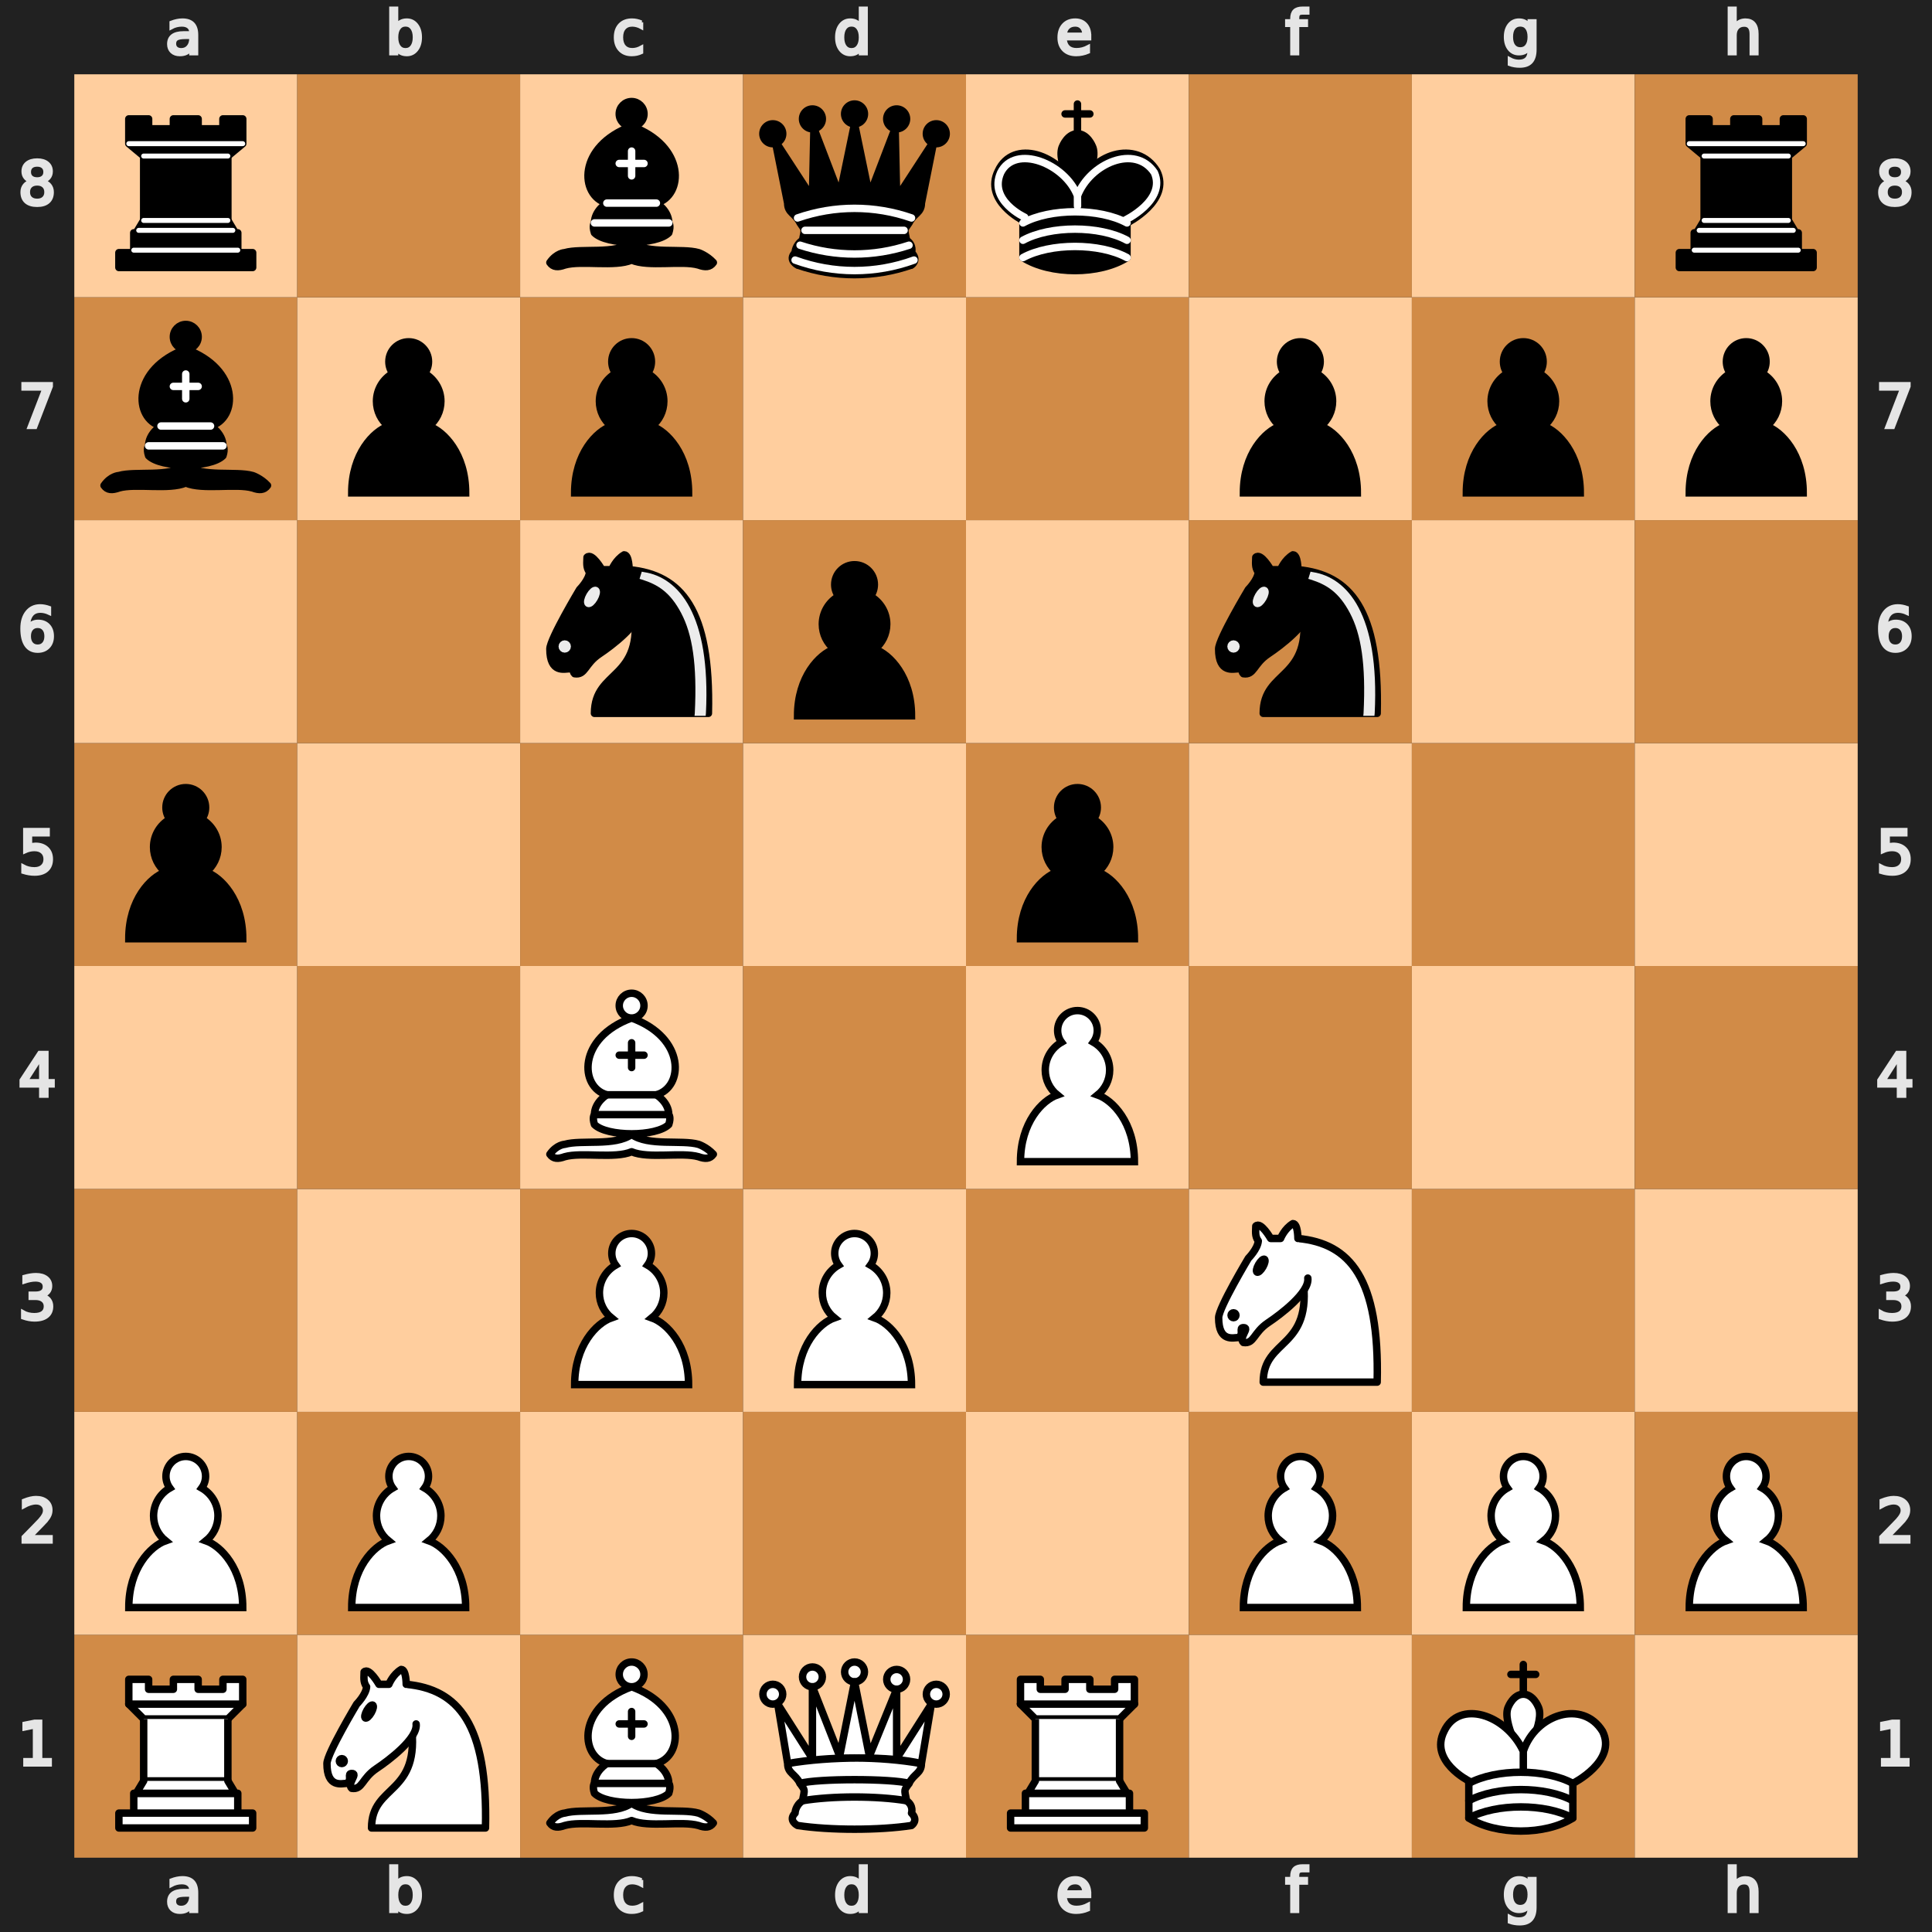
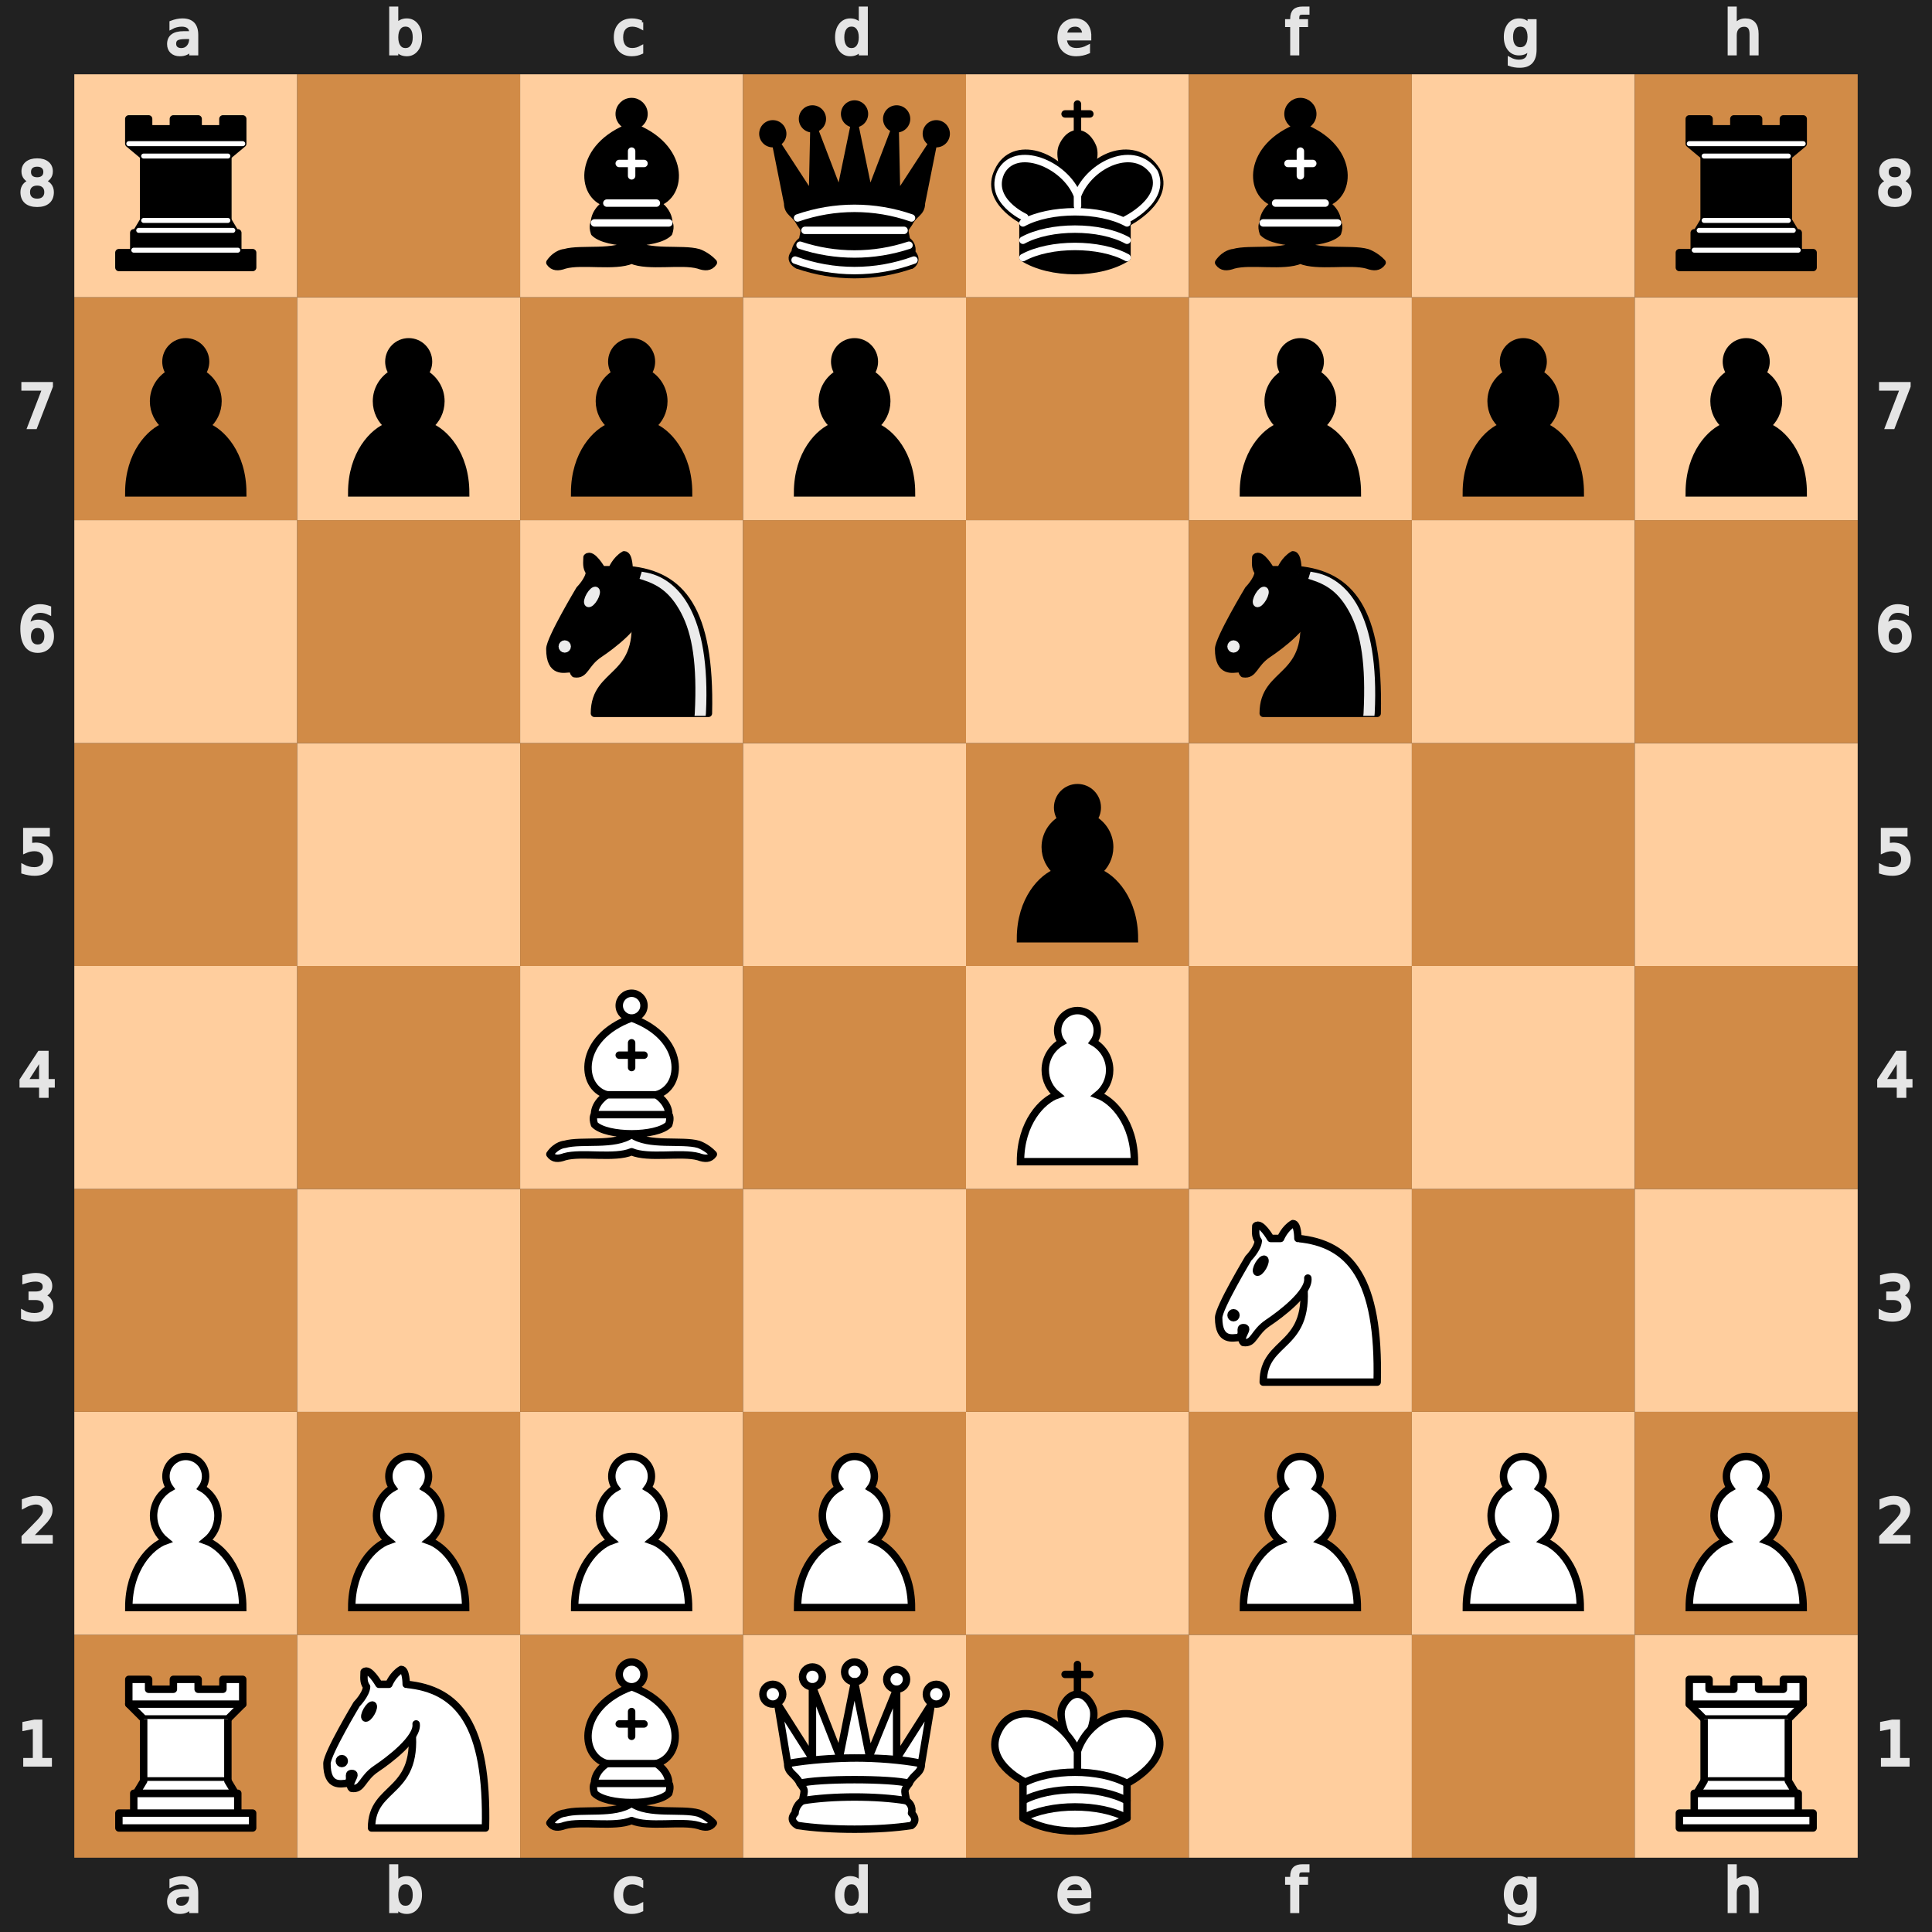
<svg xmlns="http://www.w3.org/2000/svg" xmlns:xlink="http://www.w3.org/1999/xlink" version="1.2" baseProfile="tiny" viewBox="0 0 390 390">
  <defs>
    <g id="white-pawn" class="white pawn">
      <path d="M22.5 9c-2.21 0-4 1.79-4 4 0 .89.29 1.71.78 2.38C17.33 16.5 16 18.59 16 21c0 2.03.94 3.84 2.41 5.03-3 1.06-7.41 5.55-7.41 13.47h23c0-7.92-4.41-12.41-7.41-13.47 1.47-1.19 2.41-3 2.41-5.03 0-2.41-1.33-4.5-3.28-5.62.49-.67.78-1.49.78-2.38 0-2.21-1.79-4-4-4z" fill="#fff" stroke="#000" stroke-width="1.5" stroke-linecap="round" />
    </g>
    <g id="white-knight" class="white knight" fill="none" fill-rule="evenodd" stroke="#000" stroke-width="1.5" stroke-linecap="round" stroke-linejoin="round">
      <path d="M 22,10 C 32.5,11 38.5,18 38,39 L 15,39 C 15,30 25,32.5 23,18" style="fill:#ffffff; stroke:#000000;" />
      <path d="M 24,18 C 24.38,20.91 18.45,25.37 16,27 C 13,29 13.18,31.34 11,31 C 9.958,30.06 12.41,27.96 11,28 C 10,28 11.19,29.23 10,30 C 9,30 5.997,31 6,26 C 6,24 12,14 12,14 C 12,14 13.89,12.1 14,10.5 C 13.27,9.506 13.5,8.5 13.5,7.5 C 14.5,6.5 16.5,10 16.5,10 L 18.5,10 C 18.5,10 19.28,8.008 21,7 C 22,7 22,10 22,10" style="fill:#ffffff; stroke:#000000;" />
      <path d="M 9.5 25.5 A 0.5 0.5 0 1 1 8.5,25.5 A 0.5 0.5 0 1 1 9.5 25.5 z" style="fill:#000000; stroke:#000000;" />
      <path d="M 15 15.5 A 0.5 1.5 0 1 1 14,15.5 A 0.5 1.5 0 1 1 15 15.5 z" transform="matrix(0.866,0.5,-0.5,0.866,9.693,-5.173)" style="fill:#000000; stroke:#000000;" />
    </g>
    <g id="white-bishop" class="white bishop" fill="none" fill-rule="evenodd" stroke="#000" stroke-width="1.5" stroke-linecap="round" stroke-linejoin="round">
      <g fill="#fff" stroke-linecap="butt">
        <path d="M9 36c3.39-.97 10.11.43 13.5-2 3.39 2.43 10.11 1.03 13.5 2 0 0 1.65.54 3 2-.68.97-1.65.99-3 .5-3.39-.97-10.11.46-13.5-1-3.39 1.46-10.11.03-13.5 1-1.354.49-2.323.47-3-.5 1.354-1.94 3-2 3-2zM15 32c2.5 2.5 12.5 2.5 15 0 .5-1.5 0-2 0-2 0-2.5-2.5-4-2.5-4 5.5-1.5 6-11.5-5-15.5-11 4-10.5 14-5 15.5 0 0-2.5 1.5-2.5 4 0 0-.5.5 0 2zM25 8a2.5 2.5 0 1 1-5 0 2.5 2.5 0 1 1 5 0z" />
      </g>
      <path d="M17.5 26h10M15 30h15m-7.5-14.5v5M20 18h5" stroke-linejoin="miter" />
    </g>
    <g id="white-rook" class="white rook" fill="#fff" fill-rule="evenodd" stroke="#000" stroke-width="1.5" stroke-linecap="round" stroke-linejoin="round">
      <path d="M9 39h27v-3H9v3zM12 36v-4h21v4H12zM11 14V9h4v2h5V9h5v2h5V9h4v5" stroke-linecap="butt" />
      <path d="M34 14l-3 3H14l-3-3" />
      <path d="M31 17v12.5H14V17" stroke-linecap="butt" stroke-linejoin="miter" />
      <path d="M31 29.5l1.5 2.5h-20l1.5-2.5" />
      <path d="M11 14h23" fill="none" stroke-linejoin="miter" />
    </g>
    <g id="white-queen" class="white queen" fill="#fff" fill-rule="evenodd" stroke="#000" stroke-width="1.5" stroke-linecap="round" stroke-linejoin="round">
      <path d="M8 12a2 2 0 1 1-4 0 2 2 0 1 1 4 0zM24.5 7.5a2 2 0 1 1-4 0 2 2 0 1 1 4 0zM41 12a2 2 0 1 1-4 0 2 2 0 1 1 4 0zM16 8.5a2 2 0 1 1-4 0 2 2 0 1 1 4 0zM33 9a2 2 0 1 1-4 0 2 2 0 1 1 4 0z" />
      <path d="M9 26c8.5-1.5 21-1.5 27 0l2-12-7 11V11l-5.5 13.5-3-15-3 15-5.5-14V25L7 14l2 12zM9 26c0 2 1.5 2 2.5 4 1 1.5 1 1 .5 3.5-1.5 1-1.5 2.5-1.5 2.5-1.5 1.5.5 2.5.5 2.5 6.5 1 16.5 1 23 0 0 0 1.5-1 0-2.5 0 0 .5-1.5-1-2.5-.5-2.5-.5-2 .5-3.5 1-2 2.5-2 2.5-4-8.5-1.5-18.5-1.5-27 0z" stroke-linecap="butt" />
      <path d="M11.5 30c3.5-1 18.5-1 22 0M12 33.5c6-1 15-1 21 0" fill="none" />
    </g>
    <g id="white-king" class="white king" fill="none" fill-rule="evenodd" stroke="#000" stroke-width="1.5" stroke-linecap="round" stroke-linejoin="round">
      <path d="M22.5 11.63V6M20 8h5" stroke-linejoin="miter" />
      <path d="M22.5 25s4.5-7.5 3-10.5c0 0-1-2.5-3-2.5s-3 2.5-3 2.5c-1.5 3 3 10.5 3 10.5" fill="#fff" stroke-linecap="butt" stroke-linejoin="miter" />
      <path d="M11.5 37c5.5 3.5 15.5 3.5 21 0v-7s9-4.5 6-10.5c-4-6.5-13.5-3.5-16 4V27v-3.5c-3.5-7.5-13-10.5-16-4-3 6 5 10 5 10V37z" fill="#fff" />
      <path d="M11.5 30c5.5-3 15.5-3 21 0m-21 3.5c5.5-3 15.5-3 21 0m-21 3.5c5.5-3 15.5-3 21 0" />
    </g>
    <g id="black-pawn" class="black pawn">
      <path d="M22.5 9c-2.21 0-4 1.79-4 4 0 .89.29 1.71.78 2.38C17.33 16.5 16 18.59 16 21c0 2.03.94 3.84 2.41 5.03-3 1.06-7.41 5.55-7.41 13.47h23c0-7.92-4.41-12.41-7.41-13.47 1.47-1.19 2.41-3 2.41-5.03 0-2.41-1.33-4.5-3.28-5.62.49-.67.78-1.49.78-2.38 0-2.21-1.79-4-4-4z" stroke="#000" stroke-width="1.5" stroke-linecap="round" />
    </g>
    <g id="black-knight" class="black knight" fill="none" fill-rule="evenodd" stroke="#000" stroke-width="1.5" stroke-linecap="round" stroke-linejoin="round">
      <path d="M 22,10 C 32.5,11 38.5,18 38,39 L 15,39 C 15,30 25,32.5 23,18" style="fill:#000000; stroke:#000000;" />
      <path d="M 24,18 C 24.38,20.91 18.45,25.37 16,27 C 13,29 13.18,31.34 11,31 C 9.958,30.06 12.41,27.96 11,28 C 10,28 11.19,29.23 10,30 C 9,30 5.997,31 6,26 C 6,24 12,14 12,14 C 12,14 13.89,12.1 14,10.5 C 13.27,9.506 13.5,8.5 13.5,7.5 C 14.5,6.5 16.5,10 16.5,10 L 18.5,10 C 18.5,10 19.28,8.008 21,7 C 22,7 22,10 22,10" style="fill:#000000; stroke:#000000;" />
      <path d="M 9.5 25.5 A 0.5 0.5 0 1 1 8.5,25.5 A 0.5 0.5 0 1 1 9.5 25.5 z" style="fill:#ececec; stroke:#ececec;" />
      <path d="M 15 15.5 A 0.5 1.5 0 1 1 14,15.5 A 0.5 1.5 0 1 1 15 15.5 z" transform="matrix(0.866,0.5,-0.5,0.866,9.693,-5.173)" style="fill:#ececec; stroke:#ececec;" />
      <path d="M 24.55,10.4 L 24.1,11.85 L 24.6,12 C 27.75,13 30.25,14.49 32.5,18.75 C 34.75,23.01 35.75,29.06 35.25,39 L 35.2,39.5 L 37.45,39.5 L 37.5,39 C 38,28.94 36.62,22.15 34.25,17.66 C 31.88,13.17 28.46,11.02 25.06,10.5 L 24.55,10.4 z " style="fill:#ececec; stroke:none;" />
    </g>
    <g id="black-bishop" class="black bishop" fill="none" fill-rule="evenodd" stroke="#000" stroke-width="1.5" stroke-linecap="round" stroke-linejoin="round">
      <path d="M9 36c3.39-.97 10.11.43 13.5-2 3.39 2.43 10.11 1.03 13.5 2 0 0 1.65.54 3 2-.68.97-1.65.99-3 .5-3.39-.97-10.11.46-13.5-1-3.39 1.46-10.11.03-13.5 1-1.354.49-2.323.47-3-.5 1.354-1.94 3-2 3-2zm6-4c2.5 2.5 12.5 2.5 15 0 .5-1.5 0-2 0-2 0-2.5-2.5-4-2.5-4 5.5-1.5 6-11.5-5-15.5-11 4-10.5 14-5 15.5 0 0-2.5 1.5-2.5 4 0 0-.5.5 0 2zM25 8a2.5 2.5 0 1 1-5 0 2.5 2.5 0 1 1 5 0z" fill="#000" stroke-linecap="butt" />
      <path d="M17.5 26h10M15 30h15m-7.5-14.5v5M20 18h5" stroke="#fff" stroke-linejoin="miter" />
    </g>
    <g id="black-rook" class="black rook" fill="#000" fill-rule="evenodd" stroke="#000" stroke-width="1.5" stroke-linecap="round" stroke-linejoin="round">
      <path d="M9 39h27v-3H9v3zM12.5 32l1.5-2.5h17l1.5 2.5h-20zM12 36v-4h21v4H12z" stroke-linecap="butt" />
      <path d="M14 29.5v-13h17v13H14z" stroke-linecap="butt" stroke-linejoin="miter" />
      <path d="M14 16.5L11 14h23l-3 2.5H14zM11 14V9h4v2h5V9h5v2h5V9h4v5H11z" stroke-linecap="butt" />
      <path d="M12 35.5h21M13 31.5h19M14 29.5h17M14 16.5h17M11 14h23" fill="none" stroke="#fff" stroke-width="1" stroke-linejoin="miter" />
    </g>
    <g id="black-queen" class="black queen" fill="#000" fill-rule="evenodd" stroke="#000" stroke-width="1.5" stroke-linecap="round" stroke-linejoin="round">
      <g fill="#000" stroke="none">
        <circle cx="6" cy="12" r="2.75" />
        <circle cx="14" cy="9" r="2.75" />
        <circle cx="22.5" cy="8" r="2.75" />
        <circle cx="31" cy="9" r="2.75" />
        <circle cx="39" cy="12" r="2.75" />
      </g>
      <path d="M9 26c8.5-1.5 21-1.5 27 0l2.5-12.5L31 25l-.3-14.1-5.2 13.6-3-14.5-3 14.5-5.2-13.6L14 25 6.5 13.5 9 26zM9 26c0 2 1.5 2 2.5 4 1 1.5 1 1 .5 3.5-1.5 1-1.5 2.5-1.5 2.5-1.5 1.5.5 2.5.5 2.5 6.5 1 16.5 1 23 0 0 0 1.5-1 0-2.5 0 0 .5-1.5-1-2.5-.5-2.5-.5-2 .5-3.5 1-2 2.5-2 2.5-4-8.5-1.5-18.5-1.5-27 0z" stroke-linecap="butt" />
      <path d="M11 38.5a35 35 1 0 0 23 0" fill="none" stroke-linecap="butt" />
      <path d="M11 29a35 35 1 0 1 23 0M12.5 31.5h20M11.5 34.5a35 35 1 0 0 22 0M10.5 37.5a35 35 1 0 0 24 0" fill="none" stroke="#fff" />
    </g>
    <g id="black-king" class="black king" fill="none" fill-rule="evenodd" stroke="#000" stroke-width="1.5" stroke-linecap="round" stroke-linejoin="round">
      <path d="M22.5 11.63V6" stroke-linejoin="miter" />
      <path d="M22.5 25s4.5-7.5 3-10.5c0 0-1-2.5-3-2.5s-3 2.5-3 2.5c-1.5 3 3 10.5 3 10.5" fill="#000" stroke-linecap="butt" stroke-linejoin="miter" />
      <path d="M11.5 37c5.5 3.5 15.5 3.5 21 0v-7s9-4.5 6-10.5c-4-6.5-13.5-3.5-16 4V27v-3.5c-3.5-7.5-13-10.5-16-4-3 6 5 10 5 10V37z" fill="#000" />
      <path d="M20 8h5" stroke-linejoin="miter" />
      <path d="M32 29.5s8.5-4 6.03-9.65C34.15 14 25 18 22.5 24.5l.01 2.1-.01-2.1C20 18 9.906 14 6.997 19.85c-2.497 5.65 4.853 9 4.853 9M11.5 30c5.5-3 15.5-3 21 0m-21 3.5c5.5-3 15.5-3 21 0m-21 3.5c5.5-3 15.5-3 21 0" stroke="#fff" />
    </g>
  </defs>
  <rect x="0" y="0" width="390" height="390" fill="#212121" />
  <g transform="translate(20, 0) scale(0.75, 0.75)" fill="#e5e5e5" stroke="#e5e5e5">
    <path d="M23.328 10.016q-1.742 0-2.414.398-.672.398-.672 1.36 0 .765.5 1.218.508.445 1.375.445 1.196 0 1.914-.843.727-.852.727-2.258v-.32zm2.867-.594v4.992h-1.437v-1.328q-.492.797-1.227 1.18-.734.375-1.797.375-1.343 0-2.14-.75-.79-.758-.79-2.024 0-1.476.985-2.226.992-.75 2.953-.75h2.016V8.75q0-.992-.656-1.531-.649-.547-1.829-.547-.75 0-1.46.18-.711.18-1.368.539V6.062q.79-.304 1.532-.453.742-.156 1.445-.156 1.898 0 2.836.984.937.985.937 2.985z" />
  </g>
  <g transform="translate(20, 375) scale(0.75, 0.75)" fill="#e5e5e5" stroke="#e5e5e5">
    <path d="M23.328 10.016q-1.742 0-2.414.398-.672.398-.672 1.36 0 .765.5 1.218.508.445 1.375.445 1.196 0 1.914-.843.727-.852.727-2.258v-.32zm2.867-.594v4.992h-1.437v-1.328q-.492.797-1.227 1.18-.734.375-1.797.375-1.343 0-2.14-.75-.79-.758-.79-2.024 0-1.476.985-2.226.992-.75 2.953-.75h2.016V8.75q0-.992-.656-1.531-.649-.547-1.829-.547-.75 0-1.46.18-.711.18-1.368.539V6.062q.79-.304 1.532-.453.742-.156 1.445-.156 1.898 0 2.836.984.937.985.937 2.985z" />
  </g>
  <g transform="translate(65, 0) scale(0.75, 0.75)" fill="#e5e5e5" stroke="#e5e5e5">
    <path d="M24.922 10.047q0-1.586-.656-2.485-.649-.906-1.79-.906-1.14 0-1.796.906-.649.899-.649 2.485 0 1.586.649 2.492.656.898 1.797.898 1.14 0 1.789-.898.656-.906.656-2.492zm-4.89-3.055q.452-.781 1.14-1.156.695-.383 1.656-.383 1.594 0 2.586 1.266 1 1.265 1 3.328 0 2.062-1 3.328-.992 1.266-2.586 1.266-.96 0-1.656-.375-.688-.383-1.14-1.164v1.312h-1.446V2.258h1.445z" />
  </g>
  <g transform="translate(65, 375) scale(0.75, 0.75)" fill="#e5e5e5" stroke="#e5e5e5">
    <path d="M24.922 10.047q0-1.586-.656-2.485-.649-.906-1.79-.906-1.14 0-1.796.906-.649.899-.649 2.485 0 1.586.649 2.492.656.898 1.797.898 1.14 0 1.789-.898.656-.906.656-2.492zm-4.89-3.055q.452-.781 1.14-1.156.695-.383 1.656-.383 1.594 0 2.586 1.266 1 1.265 1 3.328 0 2.062-1 3.328-.992 1.266-2.586 1.266-.96 0-1.656-.375-.688-.383-1.14-1.164v1.312h-1.446V2.258h1.445z" />
  </g>
  <g transform="translate(110, 0) scale(0.75, 0.75)" fill="#e5e5e5" stroke="#e5e5e5">
    <path d="M25.96 6v1.344q-.608-.336-1.226-.5-.609-.172-1.234-.172-1.398 0-2.172.89-.773.883-.773 2.485 0 1.601.773 2.492.774.883 2.172.883.625 0 1.234-.164.618-.172 1.227-.508v1.328q-.602.281-1.25.422-.64.14-1.367.14-1.977 0-3.14-1.242-1.165-1.242-1.165-3.351 0-2.14 1.172-3.367 1.18-1.227 3.227-1.227.664 0 1.296.14.633.134 1.227.407z" />
  </g>
  <g transform="translate(110, 375) scale(0.75, 0.75)" fill="#e5e5e5" stroke="#e5e5e5">
    <path d="M25.96 6v1.344q-.608-.336-1.226-.5-.609-.172-1.234-.172-1.398 0-2.172.89-.773.883-.773 2.485 0 1.601.773 2.492.774.883 2.172.883.625 0 1.234-.164.618-.172 1.227-.508v1.328q-.602.281-1.25.422-.64.14-1.367.14-1.977 0-3.14-1.242-1.165-1.242-1.165-3.351 0-2.14 1.172-3.367 1.18-1.227 3.227-1.227.664 0 1.296.14.633.134 1.227.407z" />
  </g>
  <g transform="translate(155, 0) scale(0.75, 0.75)" fill="#e5e5e5" stroke="#e5e5e5">
    <path d="M24.973 6.992V2.258h1.437v12.156h-1.437v-1.312q-.453.78-1.149 1.164-.687.375-1.656.375-1.586 0-2.586-1.266-.992-1.266-.992-3.328 0-2.063.992-3.328 1-1.266 2.586-1.266.969 0 1.656.383.696.375 1.149 1.156zm-4.899 3.055q0 1.586.649 2.492.656.898 1.797.898 1.14 0 1.796-.898.657-.906.657-2.492 0-1.586-.657-2.485-.656-.906-1.796-.906-1.141 0-1.797.906-.649.899-.649 2.485z" />
  </g>
  <g transform="translate(155, 375) scale(0.75, 0.75)" fill="#e5e5e5" stroke="#e5e5e5">
    <path d="M24.973 6.992V2.258h1.437v12.156h-1.437v-1.312q-.453.78-1.149 1.164-.687.375-1.656.375-1.586 0-2.586-1.266-.992-1.266-.992-3.328 0-2.063.992-3.328 1-1.266 2.586-1.266.969 0 1.656.383.696.375 1.149 1.156zm-4.899 3.055q0 1.586.649 2.492.656.898 1.797.898 1.14 0 1.796-.898.657-.906.657-2.492 0-1.586-.657-2.485-.656-.906-1.796-.906-1.141 0-1.797.906-.649.899-.649 2.485z" />
  </g>
  <g transform="translate(200, 0) scale(0.75, 0.75)" fill="#e5e5e5" stroke="#e5e5e5">
    <path d="M26.555 9.68v.703h-6.61q.094 1.484.89 2.265.806.774 2.235.774.828 0 1.602-.203.781-.203 1.547-.61v1.36q-.774.328-1.586.5-.813.172-1.649.172-2.093 0-3.32-1.22-1.219-1.218-1.219-3.296 0-2.148 1.157-3.406 1.164-1.266 3.132-1.266 1.766 0 2.79 1.14 1.03 1.134 1.03 3.087zm-1.438-.422q-.015-1.18-.664-1.883-.64-.703-1.703-.703-1.203 0-1.93.68-.718.68-.828 1.914z" />
  </g>
  <g transform="translate(200, 375) scale(0.75, 0.75)" fill="#e5e5e5" stroke="#e5e5e5">
    <path d="M26.555 9.68v.703h-6.61q.094 1.484.89 2.265.806.774 2.235.774.828 0 1.602-.203.781-.203 1.547-.61v1.36q-.774.328-1.586.5-.813.172-1.649.172-2.093 0-3.32-1.22-1.219-1.218-1.219-3.296 0-2.148 1.157-3.406 1.164-1.266 3.132-1.266 1.766 0 2.79 1.14 1.03 1.134 1.03 3.087zm-1.438-.422q-.015-1.18-.664-1.883-.64-.703-1.703-.703-1.203 0-1.93.68-.718.68-.828 1.914z" />
  </g>
  <g transform="translate(245, 0) scale(0.75, 0.75)" fill="#e5e5e5" stroke="#e5e5e5">
    <path d="M25.285 2.258v1.195H23.91q-.773 0-1.078.313-.297.312-.297 1.125v.773h2.367v1.117h-2.367v7.633H21.09V6.781h-1.375V5.664h1.375v-.61q0-1.46.68-2.124.68-.672 2.156-.672z" />
  </g>
  <g transform="translate(245, 375) scale(0.75, 0.75)" fill="#e5e5e5" stroke="#e5e5e5">
    <path d="M25.285 2.258v1.195H23.91q-.773 0-1.078.313-.297.312-.297 1.125v.773h2.367v1.117h-2.367v7.633H21.09V6.781h-1.375V5.664h1.375v-.61q0-1.46.68-2.124.68-.672 2.156-.672z" />
  </g>
  <g transform="translate(290, 0) scale(0.75, 0.75)" fill="#e5e5e5" stroke="#e5e5e5">
    <path d="M24.973 9.937q0-1.562-.649-2.421-.64-.86-1.804-.86-1.157 0-1.805.86-.64.859-.64 2.421 0 1.555.64 2.415.648.859 1.805.859 1.164 0 1.804-.86.649-.859.649-2.414zm1.437 3.391q0 2.234-.992 3.32-.992 1.094-3.04 1.094-.757 0-1.429-.117-.672-.11-1.304-.344v-1.398q.632.344 1.25.508.617.164 1.257.164 1.414 0 2.118-.743.703-.734.703-2.226v-.711q-.446.773-1.141 1.156-.695.383-1.664.383-1.61 0-2.594-1.227-.984-1.226-.984-3.25 0-2.03.984-3.257.985-1.227 2.594-1.227.969 0 1.664.383t1.14 1.156V5.664h1.438z" />
  </g>
  <g transform="translate(290, 375) scale(0.75, 0.75)" fill="#e5e5e5" stroke="#e5e5e5">
    <path d="M24.973 9.937q0-1.562-.649-2.421-.64-.86-1.804-.86-1.157 0-1.805.86-.64.859-.64 2.421 0 1.555.64 2.415.648.859 1.805.859 1.164 0 1.804-.86.649-.859.649-2.414zm1.437 3.391q0 2.234-.992 3.32-.992 1.094-3.04 1.094-.757 0-1.429-.117-.672-.11-1.304-.344v-1.398q.632.344 1.25.508.617.164 1.257.164 1.414 0 2.118-.743.703-.734.703-2.226v-.711q-.446.773-1.141 1.156-.695.383-1.664.383-1.61 0-2.594-1.227-.984-1.226-.984-3.25 0-2.03.984-3.257.985-1.227 2.594-1.227.969 0 1.664.383t1.14 1.156V5.664h1.438z" />
  </g>
  <g transform="translate(335, 0) scale(0.75, 0.75)" fill="#e5e5e5" stroke="#e5e5e5">
    <path d="M26.164 9.133v5.281h-1.437V9.18q0-1.243-.485-1.86-.484-.617-1.453-.617-1.164 0-1.836.742-.672.742-.672 2.024v4.945h-1.445V2.258h1.445v4.765q.516-.789 1.211-1.18.703-.39 1.617-.39 1.508 0 2.282.938.773.93.773 2.742z" />
  </g>
  <g transform="translate(335, 375) scale(0.75, 0.75)" fill="#e5e5e5" stroke="#e5e5e5">
    <path d="M26.164 9.133v5.281h-1.437V9.18q0-1.243-.485-1.86-.484-.617-1.453-.617-1.164 0-1.836.742-.672.742-.672 2.024v4.945h-1.445V2.258h1.445v4.765q.516-.789 1.211-1.18.703-.39 1.617-.39 1.508 0 2.282.938.773.93.773 2.742z" />
  </g>
  <g transform="translate(0, 335) scale(0.75, 0.75)" fill="#e5e5e5" stroke="#e5e5e5">
    <path d="M6.754 26.996h2.578v-8.898l-2.805.562v-1.437l2.79-.563h1.578v10.336h2.578v1.328h-6.72z" />
  </g>
  <g transform="translate(375, 335) scale(0.75, 0.75)" fill="#e5e5e5" stroke="#e5e5e5">
    <path d="M6.754 26.996h2.578v-8.898l-2.805.562v-1.437l2.79-.563h1.578v10.336h2.578v1.328h-6.72z" />
  </g>
  <g transform="translate(0, 290) scale(0.75, 0.75)" fill="#e5e5e5" stroke="#e5e5e5">
    <path d="M8.195 26.996h5.508v1.328H6.297v-1.328q.898-.93 2.445-2.492 1.555-1.57 1.953-2.024.758-.851 1.055-1.437.305-.594.305-1.164 0-.93-.657-1.516-.648-.586-1.695-.586-.742 0-1.57.258-.82.258-1.758.781v-1.593q.953-.383 1.781-.578.828-.196 1.516-.196 1.812 0 2.89.906 1.079.907 1.079 2.422 0 .72-.274 1.368-.265.64-.976 1.515-.196.227-1.243 1.313-1.046 1.078-2.953 3.023z" />
  </g>
  <g transform="translate(375, 290) scale(0.75, 0.75)" fill="#e5e5e5" stroke="#e5e5e5">
    <path d="M8.195 26.996h5.508v1.328H6.297v-1.328q.898-.93 2.445-2.492 1.555-1.57 1.953-2.024.758-.851 1.055-1.437.305-.594.305-1.164 0-.93-.657-1.516-.648-.586-1.695-.586-.742 0-1.57.258-.82.258-1.758.781v-1.593q.953-.383 1.781-.578.828-.196 1.516-.196 1.812 0 2.89.906 1.079.907 1.079 2.422 0 .72-.274 1.368-.265.64-.976 1.515-.196.227-1.243 1.313-1.046 1.078-2.953 3.023z" />
  </g>
  <g transform="translate(0, 245) scale(0.75, 0.75)" fill="#e5e5e5" stroke="#e5e5e5">
    <path d="M11.434 22.035q1.132.242 1.765 1.008.64.766.64 1.89 0 1.727-1.187 2.672-1.187.946-3.375.946-.734 0-1.515-.149-.774-.14-1.602-.43V26.45q.656.383 1.438.578.78.196 1.632.196 1.485 0 2.258-.586.782-.586.782-1.703 0-1.032-.727-1.61-.719-.586-2.008-.586h-1.36v-1.297h1.423q1.164 0 1.78-.46.618-.47.618-1.344 0-.899-.64-1.375-.633-.485-1.82-.485-.65 0-1.391.141-.743.14-1.633.437V16.95q.898-.25 1.68-.375.788-.125 1.484-.125 1.797 0 2.844.82 1.046.813 1.046 2.204 0 .968-.554 1.64-.555.664-1.578.922z" />
  </g>
  <g transform="translate(375, 245) scale(0.75, 0.75)" fill="#e5e5e5" stroke="#e5e5e5">
    <path d="M11.434 22.035q1.132.242 1.765 1.008.64.766.64 1.89 0 1.727-1.187 2.672-1.187.946-3.375.946-.734 0-1.515-.149-.774-.14-1.602-.43V26.45q.656.383 1.438.578.78.196 1.632.196 1.485 0 2.258-.586.782-.586.782-1.703 0-1.032-.727-1.61-.719-.586-2.008-.586h-1.36v-1.297h1.423q1.164 0 1.78-.46.618-.47.618-1.344 0-.899-.64-1.375-.633-.485-1.82-.485-.65 0-1.391.141-.743.14-1.633.437V16.95q.898-.25 1.68-.375.788-.125 1.484-.125 1.797 0 2.844.82 1.046.813 1.046 2.204 0 .968-.554 1.64-.555.664-1.578.922z" />
  </g>
  <g transform="translate(0, 200) scale(0.75, 0.75)" fill="#e5e5e5" stroke="#e5e5e5">
    <path d="M11.016 18.035L7.03 24.262h3.985zm-.414-1.375h1.984v7.602h1.664v1.312h-1.664v2.75h-1.57v-2.75H5.75v-1.523z" />
  </g>
  <g transform="translate(375, 200) scale(0.75, 0.75)" fill="#e5e5e5" stroke="#e5e5e5">
    <path d="M11.016 18.035L7.03 24.262h3.985zm-.414-1.375h1.984v7.602h1.664v1.312h-1.664v2.75h-1.57v-2.75H5.75v-1.523z" />
  </g>
  <g transform="translate(0, 155) scale(0.75, 0.75)" fill="#e5e5e5" stroke="#e5e5e5">
    <path d="M6.719 16.66h6.195v1.328h-4.75v2.86q.344-.118.688-.172.343-.063.687-.063 1.953 0 3.094 1.07 1.14 1.07 1.14 2.899 0 1.883-1.171 2.93-1.172 1.039-3.305 1.039-.735 0-1.5-.125-.758-.125-1.57-.375v-1.586q.703.383 1.453.57.75.188 1.586.188 1.351 0 2.14-.711.79-.711.79-1.93 0-1.219-.79-1.93-.789-.71-2.14-.71-.633 0-1.266.14-.625.14-1.281.438z" />
  </g>
  <g transform="translate(375, 155) scale(0.75, 0.75)" fill="#e5e5e5" stroke="#e5e5e5">
    <path d="M6.719 16.66h6.195v1.328h-4.75v2.86q.344-.118.688-.172.343-.063.687-.063 1.953 0 3.094 1.07 1.14 1.07 1.14 2.899 0 1.883-1.171 2.93-1.172 1.039-3.305 1.039-.735 0-1.5-.125-.758-.125-1.57-.375v-1.586q.703.383 1.453.57.75.188 1.586.188 1.351 0 2.14-.711.79-.711.79-1.93 0-1.219-.79-1.93-.789-.71-2.14-.71-.633 0-1.266.14-.625.14-1.281.438z" />
  </g>
  <g transform="translate(0, 110) scale(0.75, 0.75)" fill="#e5e5e5" stroke="#e5e5e5">
    <path d="M10.137 21.863q-1.063 0-1.688.727-.617.726-.617 1.992 0 1.258.617 1.992.625.727 1.688.727 1.062 0 1.68-.727.624-.734.624-1.992 0-1.266-.625-1.992-.617-.727-1.68-.727zm3.133-4.945v1.437q-.594-.28-1.204-.43-.601-.148-1.195-.148-1.562 0-2.39 1.055-.82 1.055-.938 3.188.46-.68 1.156-1.04.696-.367 1.531-.367 1.758 0 2.774 1.07 1.023 1.063 1.023 2.899 0 1.797-1.062 2.883-1.063 1.086-2.828 1.086-2.024 0-3.094-1.547-1.07-1.555-1.07-4.5 0-2.766 1.312-4.406 1.313-1.649 3.524-1.649.593 0 1.195.117.61.118 1.266.352z" />
  </g>
  <g transform="translate(375, 110) scale(0.75, 0.75)" fill="#e5e5e5" stroke="#e5e5e5">
    <path d="M10.137 21.863q-1.063 0-1.688.727-.617.726-.617 1.992 0 1.258.617 1.992.625.727 1.688.727 1.062 0 1.68-.727.624-.734.624-1.992 0-1.266-.625-1.992-.617-.727-1.68-.727zm3.133-4.945v1.437q-.594-.28-1.204-.43-.601-.148-1.195-.148-1.562 0-2.39 1.055-.82 1.055-.938 3.188.46-.68 1.156-1.04.696-.367 1.531-.367 1.758 0 2.774 1.07 1.023 1.063 1.023 2.899 0 1.797-1.062 2.883-1.063 1.086-2.828 1.086-2.024 0-3.094-1.547-1.07-1.555-1.07-4.5 0-2.766 1.312-4.406 1.313-1.649 3.524-1.649.593 0 1.195.117.61.118 1.266.352z" />
  </g>
  <g transform="translate(0, 65) scale(0.75, 0.75)" fill="#e5e5e5" stroke="#e5e5e5">
    <path d="M6.25 16.66h7.5v.672L9.516 28.324H7.867l3.985-10.336H6.25z" />
  </g>
  <g transform="translate(375, 65) scale(0.75, 0.75)" fill="#e5e5e5" stroke="#e5e5e5">
    <path d="M6.25 16.66h7.5v.672L9.516 28.324H7.867l3.985-10.336H6.25z" />
  </g>
  <g transform="translate(0, 20) scale(0.75, 0.75)" fill="#e5e5e5" stroke="#e5e5e5">
    <path d="M10 22.785q-1.125 0-1.773.602-.641.601-.641 1.656t.64 1.656q.649.602 1.774.602t1.773-.602q.649-.61.649-1.656 0-1.055-.649-1.656-.64-.602-1.773-.602zm-1.578-.672q-1.016-.25-1.586-.945-.563-.695-.563-1.695 0-1.399.993-2.211 1-.813 2.734-.813 1.742 0 2.734.813.993.812.993 2.21 0 1-.57 1.696-.563.695-1.571.945 1.14.266 1.773 1.04.641.773.641 1.89 0 1.695-1.04 2.602-1.03.906-2.96.906t-2.969-.906Q6 26.738 6 25.043q0-1.117.64-1.89.641-.774 1.782-1.04zm-.578-2.492q0 .906.562 1.414.57.508 1.594.508 1.016 0 1.586-.508.578-.508.578-1.414 0-.906-.578-1.414-.57-.508-1.586-.508-1.023 0-1.594.508-.562.508-.562 1.414z" />
  </g>
  <g transform="translate(375, 20) scale(0.75, 0.75)" fill="#e5e5e5" stroke="#e5e5e5">
    <path d="M10 22.785q-1.125 0-1.773.602-.641.601-.641 1.656t.64 1.656q.649.602 1.774.602t1.773-.602q.649-.61.649-1.656 0-1.055-.649-1.656-.64-.602-1.773-.602zm-1.578-.672q-1.016-.25-1.586-.945-.563-.695-.563-1.695 0-1.399.993-2.211 1-.813 2.734-.813 1.742 0 2.734.813.993.812.993 2.21 0 1-.57 1.696-.563.695-1.571.945 1.14.266 1.773 1.04.641.773.641 1.89 0 1.695-1.04 2.602-1.03.906-2.96.906t-2.969-.906Q6 26.738 6 25.043q0-1.117.64-1.89.641-.774 1.782-1.04zm-.578-2.492q0 .906.562 1.414.57.508 1.594.508 1.016 0 1.586-.508.578-.508.578-1.414 0-.906-.578-1.414-.57-.508-1.586-.508-1.023 0-1.594.508-.562.508-.562 1.414z" />
  </g>
  <rect x="15" y="330" width="45" height="45" class="square dark a1" stroke="none" fill="#d18b47" />
  <rect x="60" y="330" width="45" height="45" class="square light b1" stroke="none" fill="#ffce9e" />
  <rect x="105" y="330" width="45" height="45" class="square dark c1" stroke="none" fill="#d18b47" />
  <rect x="150" y="330" width="45" height="45" class="square light d1" stroke="none" fill="#ffce9e" />
  <rect x="195" y="330" width="45" height="45" class="square dark e1" stroke="none" fill="#d18b47" />
  <rect x="240" y="330" width="45" height="45" class="square light f1" stroke="none" fill="#ffce9e" />
  <rect x="285" y="330" width="45" height="45" class="square dark g1" stroke="none" fill="#d18b47" />
  <rect x="330" y="330" width="45" height="45" class="square light h1" stroke="none" fill="#ffce9e" />
  <rect x="15" y="285" width="45" height="45" class="square light a2" stroke="none" fill="#ffce9e" />
  <rect x="60" y="285" width="45" height="45" class="square dark b2" stroke="none" fill="#d18b47" />
  <rect x="105" y="285" width="45" height="45" class="square light c2" stroke="none" fill="#ffce9e" />
  <rect x="150" y="285" width="45" height="45" class="square dark d2" stroke="none" fill="#d18b47" />
  <rect x="195" y="285" width="45" height="45" class="square light e2" stroke="none" fill="#ffce9e" />
  <rect x="240" y="285" width="45" height="45" class="square dark f2" stroke="none" fill="#d18b47" />
  <rect x="285" y="285" width="45" height="45" class="square light g2" stroke="none" fill="#ffce9e" />
  <rect x="330" y="285" width="45" height="45" class="square dark h2" stroke="none" fill="#d18b47" />
  <rect x="15" y="240" width="45" height="45" class="square dark a3" stroke="none" fill="#d18b47" />
  <rect x="60" y="240" width="45" height="45" class="square light b3" stroke="none" fill="#ffce9e" />
  <rect x="105" y="240" width="45" height="45" class="square dark c3" stroke="none" fill="#d18b47" />
  <rect x="150" y="240" width="45" height="45" class="square light d3" stroke="none" fill="#ffce9e" />
  <rect x="195" y="240" width="45" height="45" class="square dark e3" stroke="none" fill="#d18b47" />
  <rect x="240" y="240" width="45" height="45" class="square light f3" stroke="none" fill="#ffce9e" />
  <rect x="285" y="240" width="45" height="45" class="square dark g3" stroke="none" fill="#d18b47" />
  <rect x="330" y="240" width="45" height="45" class="square light h3" stroke="none" fill="#ffce9e" />
  <rect x="15" y="195" width="45" height="45" class="square light a4" stroke="none" fill="#ffce9e" />
  <rect x="60" y="195" width="45" height="45" class="square dark b4" stroke="none" fill="#d18b47" />
  <rect x="105" y="195" width="45" height="45" class="square light c4" stroke="none" fill="#ffce9e" />
  <rect x="150" y="195" width="45" height="45" class="square dark d4" stroke="none" fill="#d18b47" />
  <rect x="195" y="195" width="45" height="45" class="square light e4" stroke="none" fill="#ffce9e" />
  <rect x="240" y="195" width="45" height="45" class="square dark f4" stroke="none" fill="#d18b47" />
  <rect x="285" y="195" width="45" height="45" class="square light g4" stroke="none" fill="#ffce9e" />
  <rect x="330" y="195" width="45" height="45" class="square dark h4" stroke="none" fill="#d18b47" />
  <rect x="15" y="150" width="45" height="45" class="square dark a5" stroke="none" fill="#d18b47" />
  <rect x="60" y="150" width="45" height="45" class="square light b5" stroke="none" fill="#ffce9e" />
  <rect x="105" y="150" width="45" height="45" class="square dark c5" stroke="none" fill="#d18b47" />
  <rect x="150" y="150" width="45" height="45" class="square light d5" stroke="none" fill="#ffce9e" />
  <rect x="195" y="150" width="45" height="45" class="square dark e5" stroke="none" fill="#d18b47" />
  <rect x="240" y="150" width="45" height="45" class="square light f5" stroke="none" fill="#ffce9e" />
  <rect x="285" y="150" width="45" height="45" class="square dark g5" stroke="none" fill="#d18b47" />
  <rect x="330" y="150" width="45" height="45" class="square light h5" stroke="none" fill="#ffce9e" />
  <rect x="15" y="105" width="45" height="45" class="square light a6" stroke="none" fill="#ffce9e" />
  <rect x="60" y="105" width="45" height="45" class="square dark b6" stroke="none" fill="#d18b47" />
  <rect x="105" y="105" width="45" height="45" class="square light c6" stroke="none" fill="#ffce9e" />
  <rect x="150" y="105" width="45" height="45" class="square dark d6" stroke="none" fill="#d18b47" />
  <rect x="195" y="105" width="45" height="45" class="square light e6" stroke="none" fill="#ffce9e" />
  <rect x="240" y="105" width="45" height="45" class="square dark f6" stroke="none" fill="#d18b47" />
  <rect x="285" y="105" width="45" height="45" class="square light g6" stroke="none" fill="#ffce9e" />
  <rect x="330" y="105" width="45" height="45" class="square dark h6" stroke="none" fill="#d18b47" />
  <rect x="15" y="60" width="45" height="45" class="square dark a7" stroke="none" fill="#d18b47" />
  <rect x="60" y="60" width="45" height="45" class="square light b7" stroke="none" fill="#ffce9e" />
  <rect x="105" y="60" width="45" height="45" class="square dark c7" stroke="none" fill="#d18b47" />
  <rect x="150" y="60" width="45" height="45" class="square light d7" stroke="none" fill="#ffce9e" />
  <rect x="195" y="60" width="45" height="45" class="square dark e7" stroke="none" fill="#d18b47" />
  <rect x="240" y="60" width="45" height="45" class="square light f7" stroke="none" fill="#ffce9e" />
  <rect x="285" y="60" width="45" height="45" class="square dark g7" stroke="none" fill="#d18b47" />
  <rect x="330" y="60" width="45" height="45" class="square light h7" stroke="none" fill="#ffce9e" />
  <rect x="15" y="15" width="45" height="45" class="square light a8" stroke="none" fill="#ffce9e" />
  <rect x="60" y="15" width="45" height="45" class="square dark b8" stroke="none" fill="#d18b47" />
  <rect x="105" y="15" width="45" height="45" class="square light c8" stroke="none" fill="#ffce9e" />
  <rect x="150" y="15" width="45" height="45" class="square dark d8" stroke="none" fill="#d18b47" />
  <rect x="195" y="15" width="45" height="45" class="square light e8" stroke="none" fill="#ffce9e" />
  <rect x="240" y="15" width="45" height="45" class="square dark f8" stroke="none" fill="#d18b47" />
  <rect x="285" y="15" width="45" height="45" class="square light g8" stroke="none" fill="#ffce9e" />
  <rect x="330" y="15" width="45" height="45" class="square dark h8" stroke="none" fill="#d18b47" />
  <use href="#white-rook" xlink:href="#white-rook" transform="translate(15, 330)" />
  <use href="#white-knight" xlink:href="#white-knight" transform="translate(60, 330)" />
  <use href="#white-bishop" xlink:href="#white-bishop" transform="translate(105, 330)" />
  <use href="#white-queen" xlink:href="#white-queen" transform="translate(150, 330)" />
-   <use href="#white-rook" xlink:href="#white-rook" transform="translate(195, 330)" />
-   <use href="#white-king" xlink:href="#white-king" transform="translate(285, 330)" />
+   <use href="#white-king" xlink:href="#white-king" transform="translate(195, 330)" />
+   <use href="#white-rook" xlink:href="#white-rook" transform="translate(330, 330)" />
  <use href="#white-pawn" xlink:href="#white-pawn" transform="translate(15, 285)" />
  <use href="#white-pawn" xlink:href="#white-pawn" transform="translate(60, 285)" />
+   <use href="#white-pawn" xlink:href="#white-pawn" transform="translate(105, 285)" />
+   <use href="#white-pawn" xlink:href="#white-pawn" transform="translate(150, 285)" />
  <use href="#white-pawn" xlink:href="#white-pawn" transform="translate(240, 285)" />
  <use href="#white-pawn" xlink:href="#white-pawn" transform="translate(285, 285)" />
  <use href="#white-pawn" xlink:href="#white-pawn" transform="translate(330, 285)" />
-   <use href="#white-pawn" xlink:href="#white-pawn" transform="translate(105, 240)" />
-   <use href="#white-pawn" xlink:href="#white-pawn" transform="translate(150, 240)" />
  <use href="#white-knight" xlink:href="#white-knight" transform="translate(240, 240)" />
  <use href="#white-bishop" xlink:href="#white-bishop" transform="translate(105, 195)" />
  <use href="#white-pawn" xlink:href="#white-pawn" transform="translate(195, 195)" />
-   <use href="#black-pawn" xlink:href="#black-pawn" transform="translate(15, 150)" />
  <use href="#black-pawn" xlink:href="#black-pawn" transform="translate(195, 150)" />
  <use href="#black-knight" xlink:href="#black-knight" transform="translate(105, 105)" />
-   <use href="#black-pawn" xlink:href="#black-pawn" transform="translate(150, 105)" />
  <use href="#black-knight" xlink:href="#black-knight" transform="translate(240, 105)" />
-   <use href="#black-bishop" xlink:href="#black-bishop" transform="translate(15, 60)" />
+   <use href="#black-pawn" xlink:href="#black-pawn" transform="translate(15, 60)" />
  <use href="#black-pawn" xlink:href="#black-pawn" transform="translate(60, 60)" />
  <use href="#black-pawn" xlink:href="#black-pawn" transform="translate(105, 60)" />
+   <use href="#black-pawn" xlink:href="#black-pawn" transform="translate(150, 60)" />
  <use href="#black-pawn" xlink:href="#black-pawn" transform="translate(240, 60)" />
  <use href="#black-pawn" xlink:href="#black-pawn" transform="translate(285, 60)" />
  <use href="#black-pawn" xlink:href="#black-pawn" transform="translate(330, 60)" />
  <use href="#black-rook" xlink:href="#black-rook" transform="translate(15, 15)" />
  <use href="#black-bishop" xlink:href="#black-bishop" transform="translate(105, 15)" />
  <use href="#black-queen" xlink:href="#black-queen" transform="translate(150, 15)" />
  <use href="#black-king" xlink:href="#black-king" transform="translate(195, 15)" />
+   <use href="#black-bishop" xlink:href="#black-bishop" transform="translate(240, 15)" />
  <use href="#black-rook" xlink:href="#black-rook" transform="translate(330, 15)" />
</svg>
